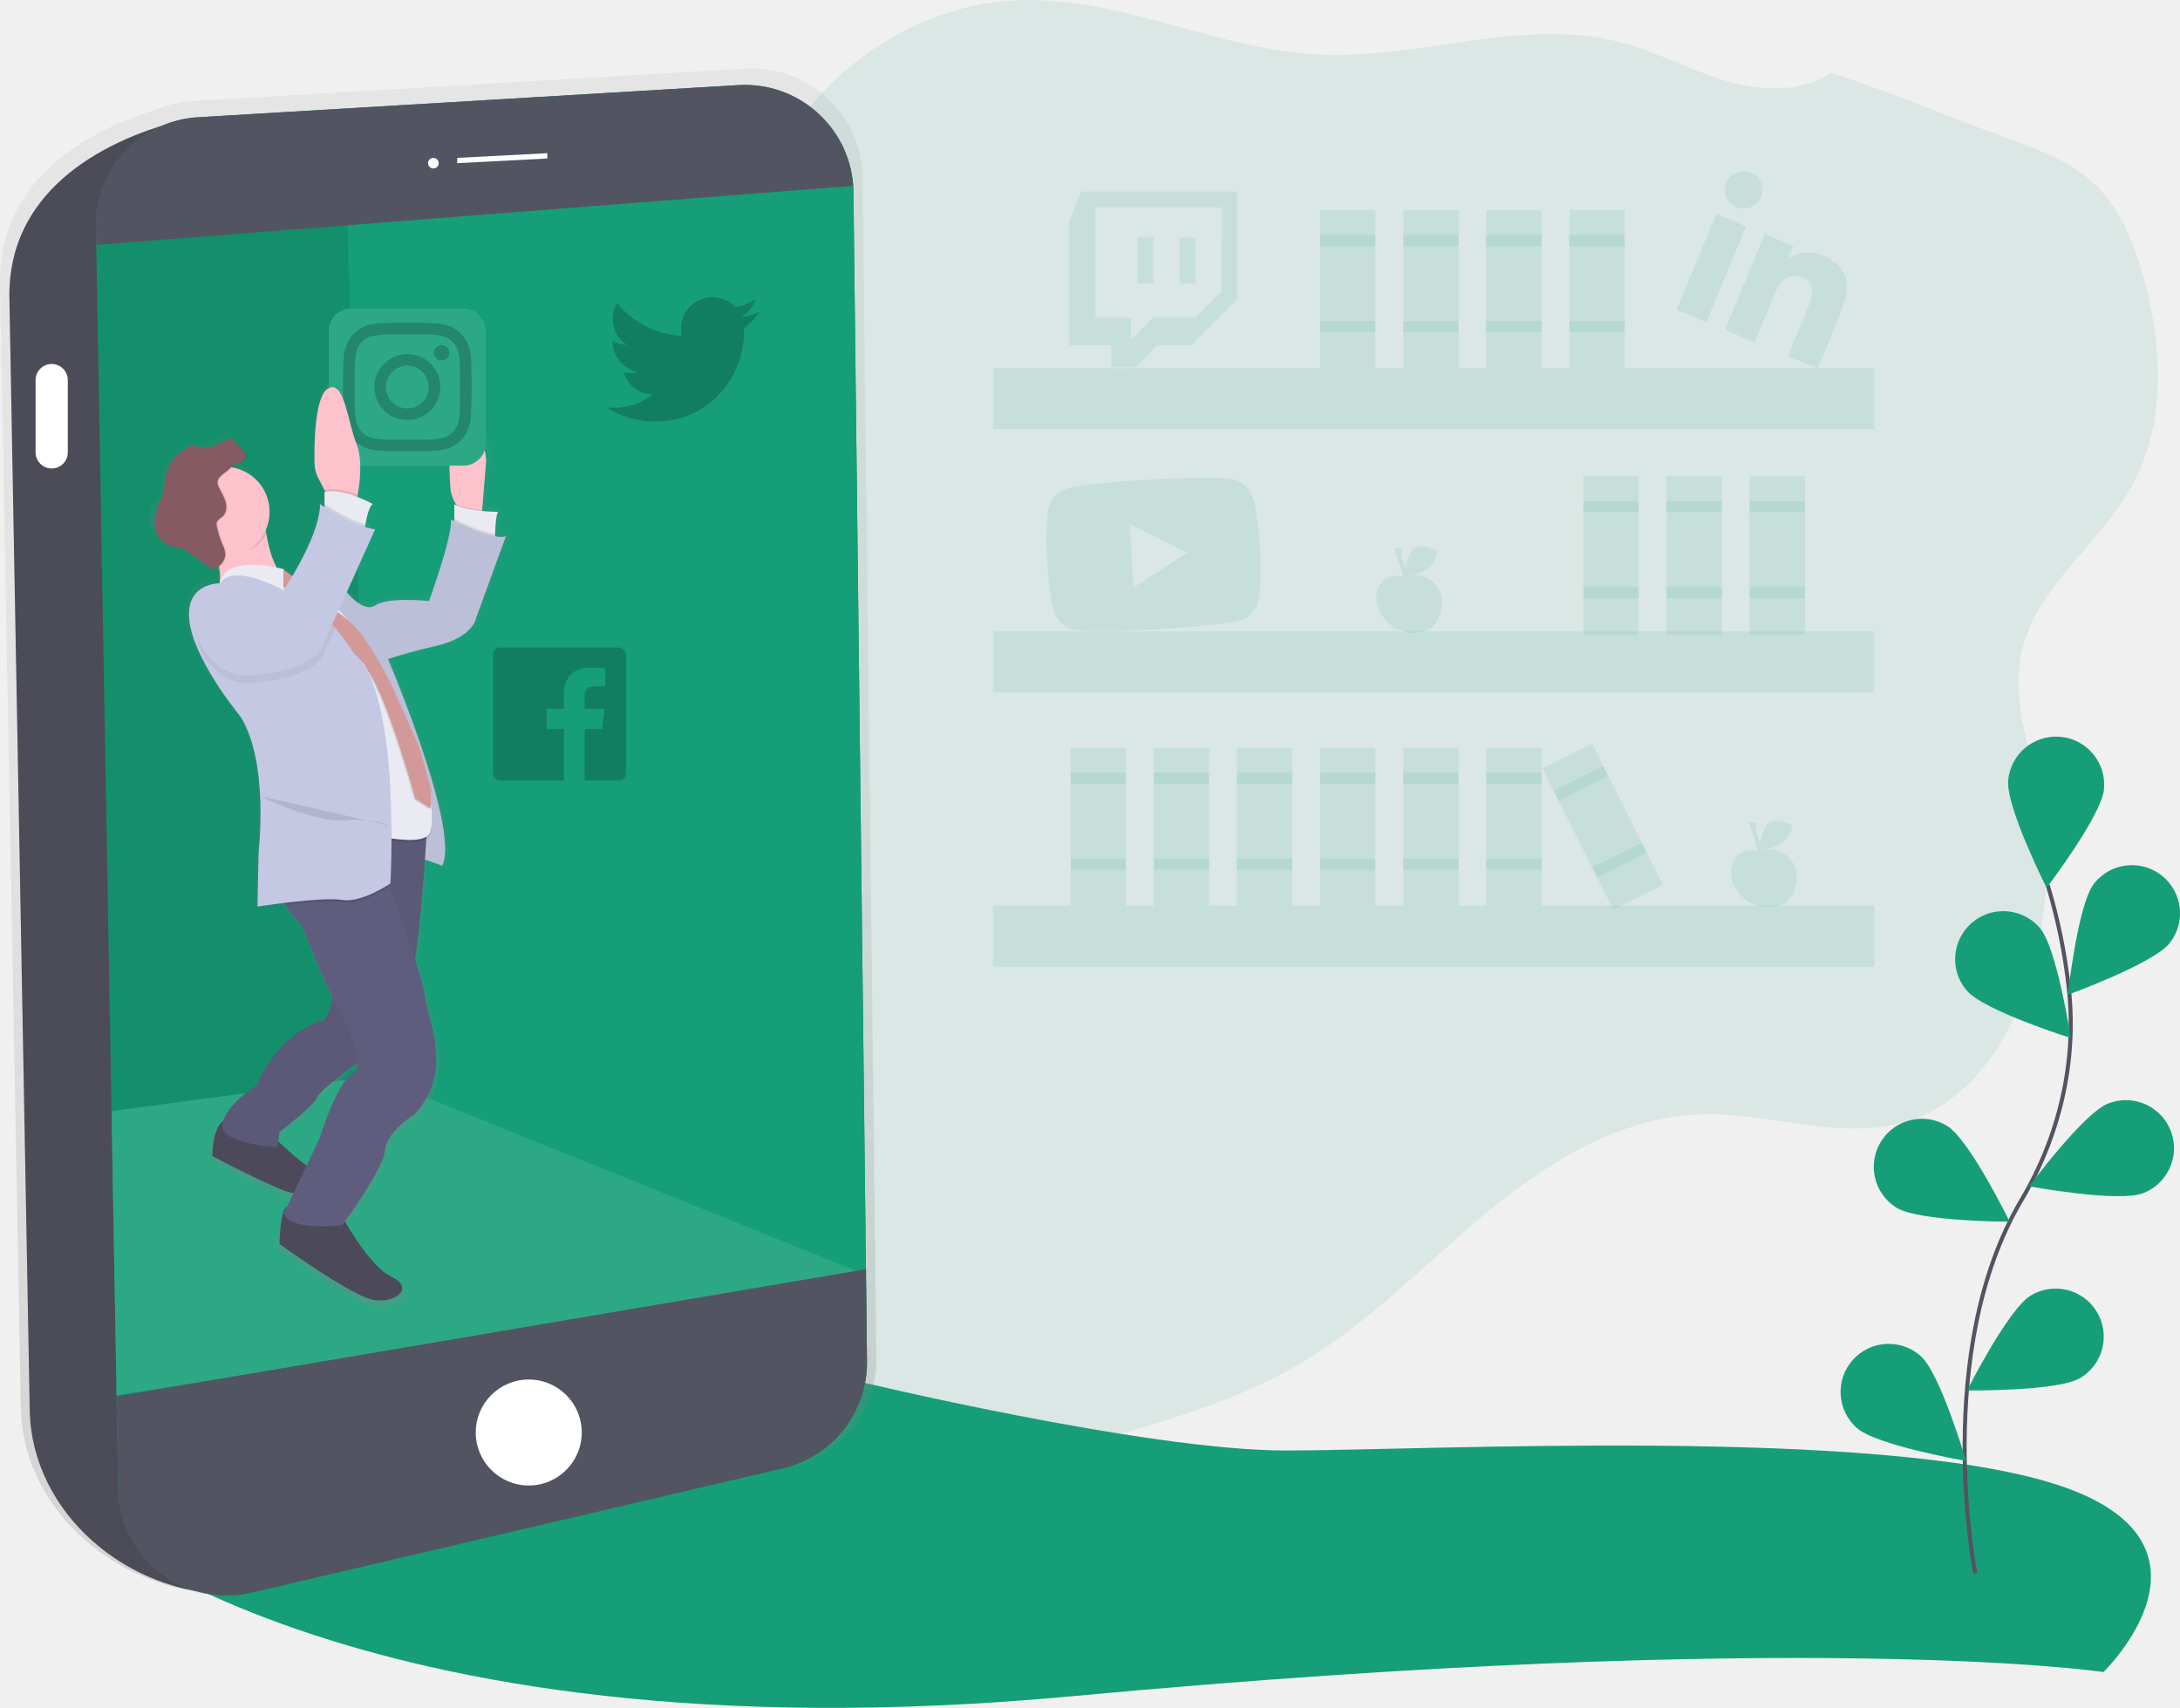
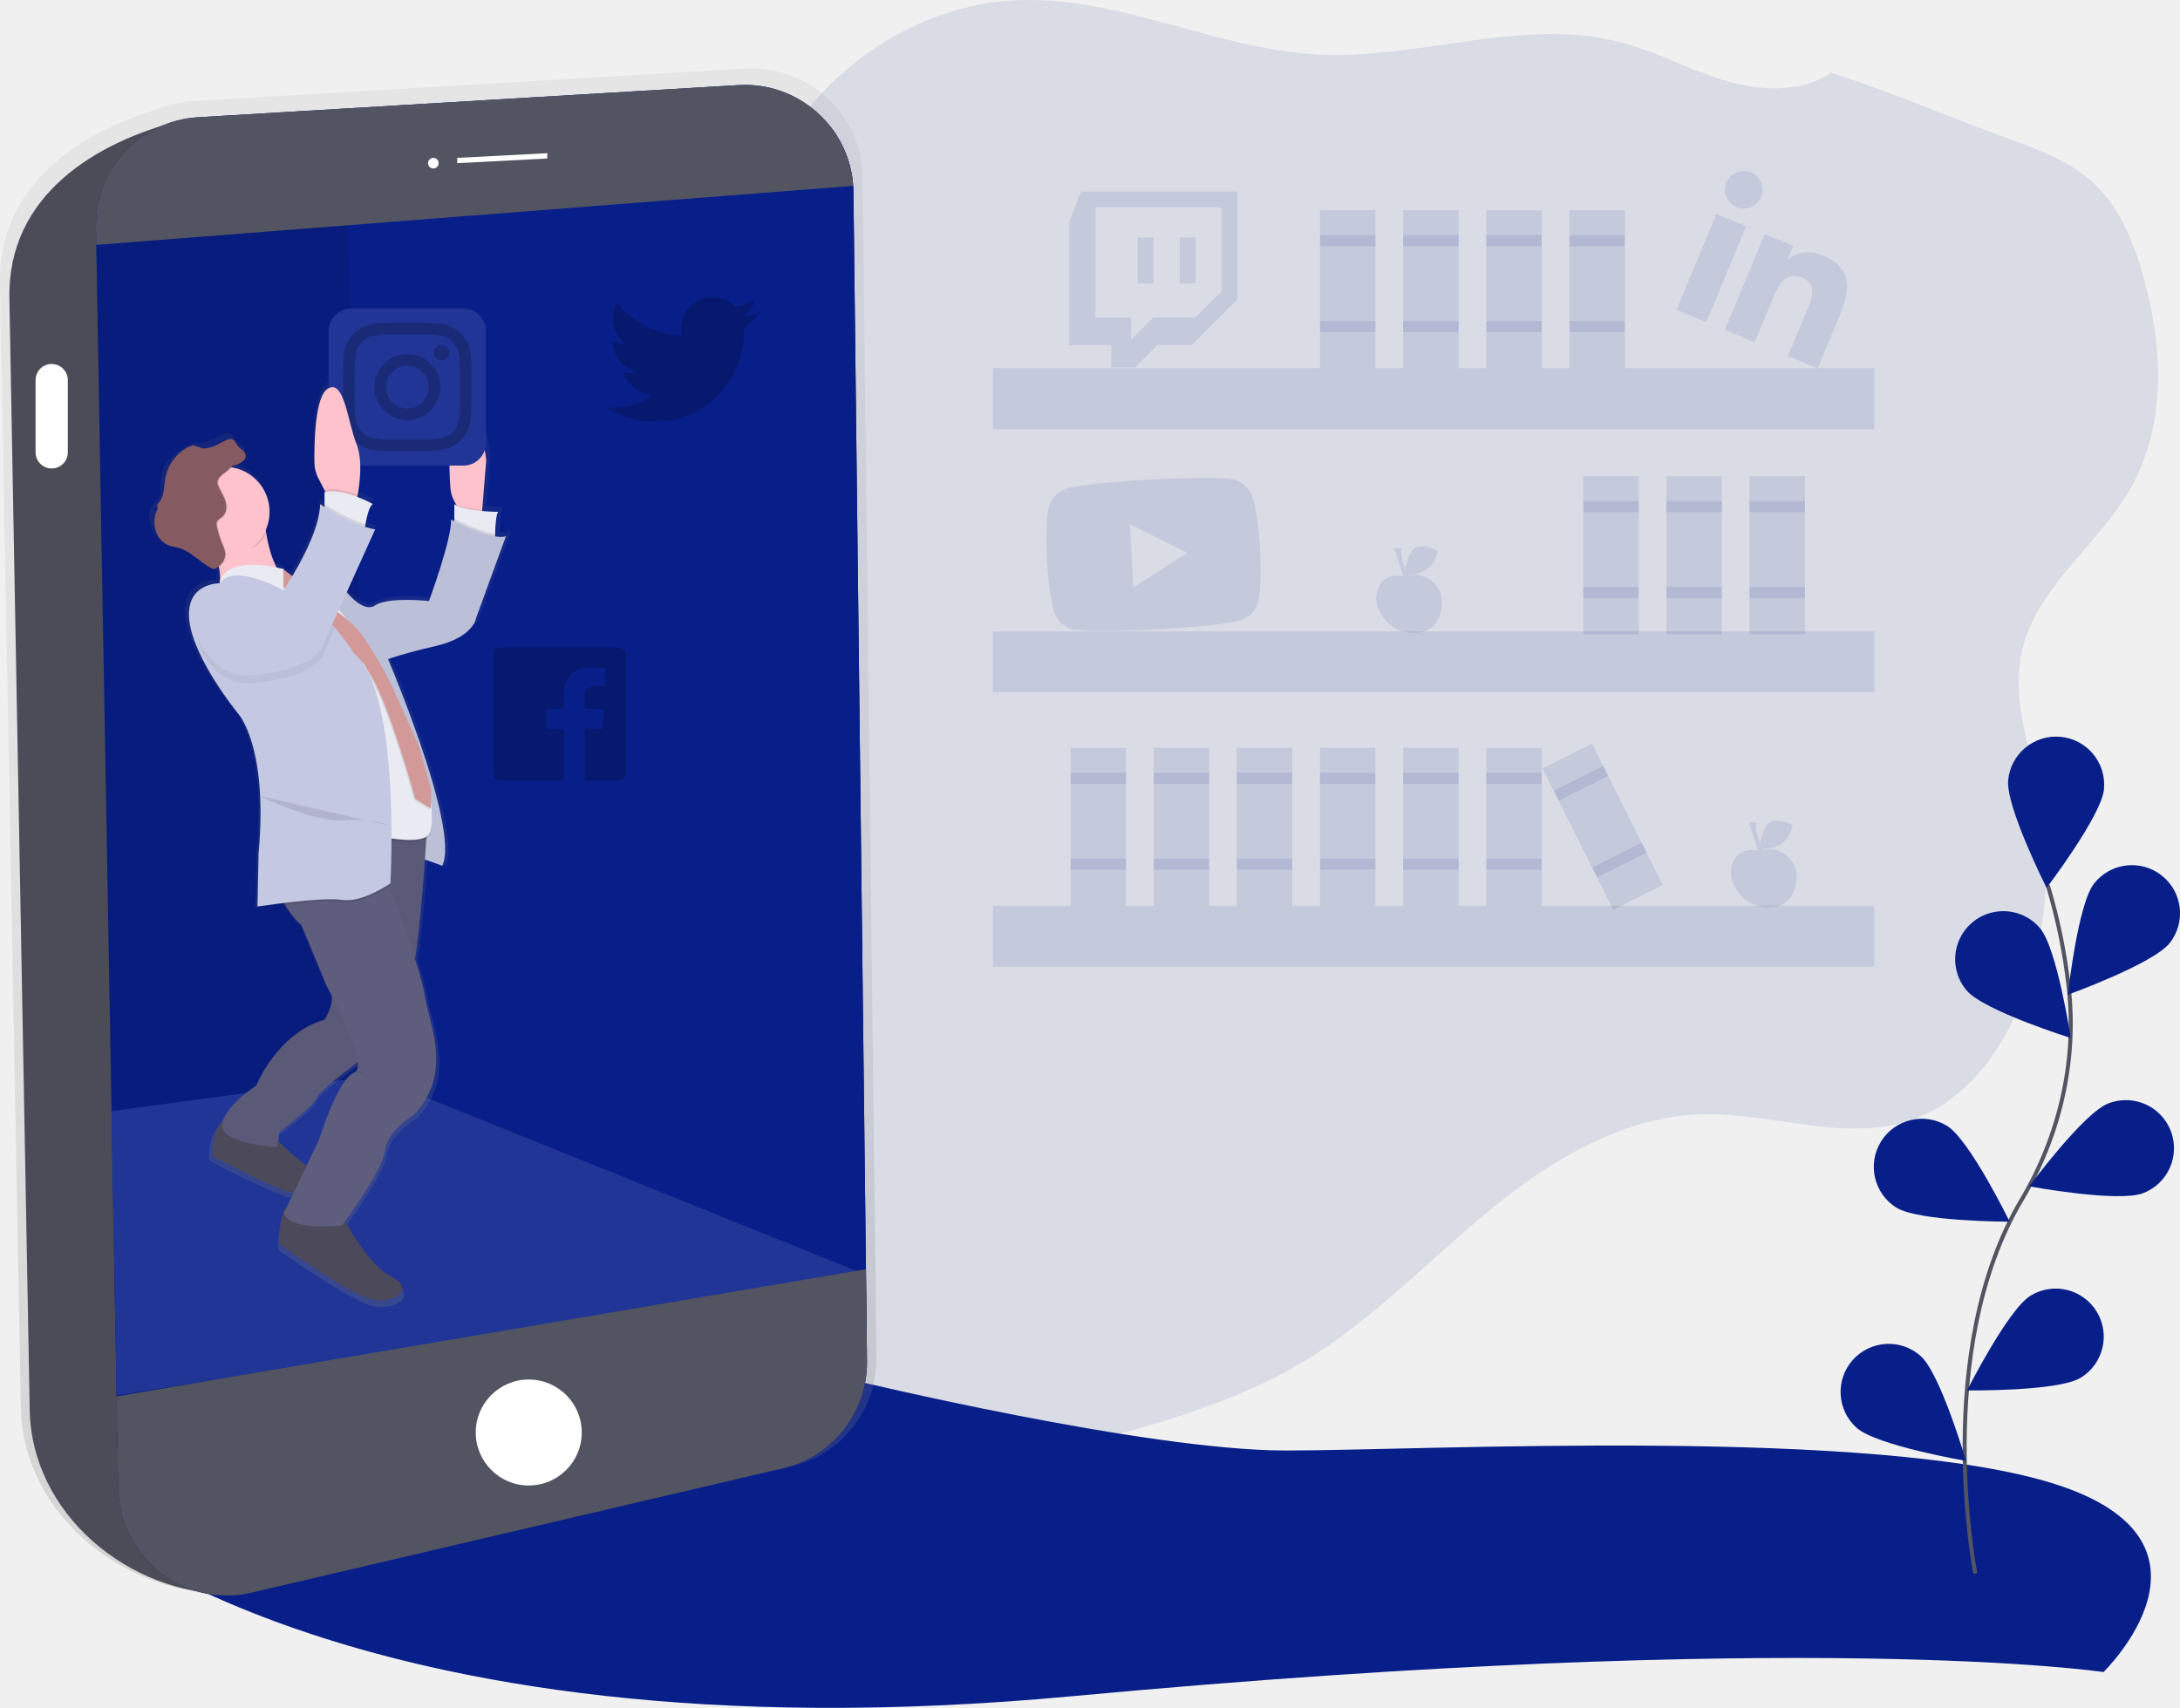
<svg xmlns="http://www.w3.org/2000/svg" xmlns:xlink="http://www.w3.org/1999/xlink" data-name="Layer 1" width="1082.19" height="847.94" viewBox="0 0 1082.19 847.94">
  <defs>
    <linearGradient id="a" x1="276.42" y1="818" x2="276.42" y2="60" gradientUnits="userSpaceOnUse">
      <stop offset="0" stop-color="gray" stop-opacity=".25" />
      <stop offset=".54" stop-color="gray" stop-opacity=".12" />
      <stop offset="1" stop-color="gray" stop-opacity=".1" />
    </linearGradient>
    <linearGradient id="b" x1="891.13" y1="675.02" x2="891.13" y2="214.93" gradientTransform="matrix(-1 0 0 1 1114 0)" xlink:href="#a" />
  </defs>
-   <path d="M909.2 36.16c37.27 12.37 51.62 19.46 88.51 32.93 15.11 5.52 30.64 11.41 42.27 22.52 12.21 11.67 18.87 27.95 23.58 44.17 10.1 34.82 12.19 74.1-5.42 105.79-16.11 29-47.49 49.78-54.54 82.18-5.2 23.89 4.26 48.17 8.9 72.17a184.8 184.8 0 01-6.35 93.79c-9.69 28.64-28.59 56.43-57.16 66.3-33.23 11.47-69.43-3.86-104.57-2.76-39.43 1.24-75.24 23.14-105.67 48.24s-57.89 54.24-91.65 74.55c-34.43 20.69-73.83 31.26-112.65 41.6-21.59 5.75-43.41 11.53-65.74 12.27-24.69.82-49.33-4.61-72.37-13.54-42.71-16.54-80.4-45.17-109.34-80.67-16.84-20.65-31.41-47.31-24.05-72.91 5.35-18.6 21-32 33-47.17 31.94-40.17 38.93-98.64 17.36-145.21-10.93-23.6-28.17-43.58-43.46-64.62s-29.13-44.43-31.5-70.33 9.64-54.65 33.65-64.64c29.45-12.24 71.25 3.84 90.26-21.78 7.2-9.71 8.12-22.5 10.32-34.38C384.29 51.68 444.1 1.12 508.1.02c49.92-.86 97 24.71 146.85 27.07 50.09 2.37 100.96-18.73 149.46-6.12 17.79 4.69 34.17 13.69 51.79 19s38 6.31 53.18-4.07" fill="#169e78" opacity=".1" />
-   <path fill="#169e78" opacity=".1" d="M492.93 182.79h437.49v30.27H492.93zm0 130.7h437.49v30.27H492.93zm0 136.2h437.49v30.27H492.93z" />
-   <path fill="#169e78" opacity=".1" d="M655.27 104.38h27.51v78.42h-27.51z" />
-   <path fill="#169e78" opacity=".1" d="M655.27 116.76h27.51v5.5h-27.51zm0 42.65h27.51v5.5h-27.51zm41.28-55.03h27.51v78.42h-27.51z" />
-   <path fill="#169e78" opacity=".1" d="M696.55 116.76h27.51v5.5h-27.51zm0 42.65h27.51v5.5h-27.51zm41.27-55.03h27.51v78.42h-27.51z" />
-   <path fill="#169e78" opacity=".1" d="M737.82 116.76h27.51v5.5h-27.51zm0 42.65h27.51v5.5h-27.51zm41.27-55.03h27.51v78.42h-27.51z" />
-   <path fill="#169e78" opacity=".1" d="M779.09 116.76h27.51v5.5h-27.51zm0 42.65h27.51v5.5h-27.51zm-13.365 222.142l24.591-12.331 35.15 70.101-24.591 12.33z" />
-   <path fill="#169e78" opacity=".1" d="M771.276 392.623l24.592-12.33 2.465 4.916-24.592 12.33zm19.118 38.117l24.592-12.331 2.465 4.916-24.592 12.33zm-4.424-194.29h27.51v78.42h-27.51z" />
-   <path fill="#169e78" opacity=".1" d="M785.97 248.83h27.51v5.5h-27.51zm0 42.65h27.51v5.5h-27.51zm41.27-55.03h27.51v78.42h-27.51z" />
-   <path fill="#169e78" opacity=".1" d="M827.24 248.83h27.51v5.5h-27.51zm0 42.65h27.51v5.5h-27.51zm41.27-55.03h27.51v78.42h-27.51z" />
-   <path fill="#169e78" opacity=".1" d="M868.51 248.83h27.51v5.5h-27.51zm0 42.65h27.51v5.5h-27.51zm-337.05 79.79h27.51v78.42h-27.51z" />
-   <path fill="#169e78" opacity=".1" d="M531.46 383.65h27.51v5.5h-27.51zm0 42.65h27.51v5.5h-27.51zm41.27-55.03h27.51v78.42h-27.51z" />
-   <path fill="#169e78" opacity=".1" d="M572.73 383.65h27.51v5.5h-27.51zm0 42.65h27.51v5.5h-27.51zM614 371.27h27.51v78.42H614z" />
-   <path fill="#169e78" opacity=".1" d="M614 383.65h27.51v5.5H614zm0 42.65h27.51v5.5H614zm41.27-55.03h27.51v78.42h-27.51z" />
-   <path fill="#169e78" opacity=".1" d="M655.27 383.65h27.51v5.5h-27.51zm0 42.65h27.51v5.5h-27.51zm41.28-55.03h27.51v78.42h-27.51z" />
-   <path fill="#169e78" opacity=".1" d="M696.55 383.65h27.51v5.5h-27.51zm0 42.65h27.51v5.5h-27.51zm41.27-55.03h27.51v78.42h-27.51z" />
-   <path fill="#169e78" opacity=".1" d="M737.82 383.65h27.51v5.5h-27.51zm0 42.65h27.51v5.5h-27.51z" />
-   <g opacity=".1" fill="#169e78">
+   <path d="M909.2 36.16c37.27 12.37 51.62 19.46 88.51 32.93 15.11 5.52 30.64 11.41 42.27 22.52 12.21 11.67 18.87 27.95 23.58 44.17 10.1 34.82 12.19 74.1-5.42 105.79-16.11 29-47.49 49.78-54.54 82.18-5.2 23.89 4.26 48.17 8.9 72.17a184.8 184.8 0 01-6.35 93.79c-9.69 28.64-28.59 56.43-57.16 66.3-33.23 11.47-69.43-3.86-104.57-2.76-39.43 1.24-75.24 23.14-105.67 48.24s-57.89 54.24-91.65 74.55c-34.43 20.69-73.83 31.26-112.65 41.6-21.59 5.75-43.41 11.53-65.74 12.27-24.69.82-49.33-4.61-72.37-13.54-42.71-16.54-80.4-45.17-109.34-80.67-16.84-20.65-31.41-47.31-24.05-72.91 5.35-18.6 21-32 33-47.17 31.94-40.17 38.93-98.64 17.36-145.21-10.93-23.6-28.17-43.58-43.46-64.62s-29.13-44.43-31.5-70.33 9.64-54.65 33.65-64.64c29.45-12.24 71.25 3.84 90.26-21.78 7.2-9.71 8.12-22.5 10.32-34.38C384.29 51.68 444.1 1.12 508.1.02c49.92-.86 97 24.71 146.85 27.07 50.09 2.37 100.96-18.73 149.46-6.12 17.79 4.69 34.17 13.69 51.79 19s38 6.31 53.18-4.07" fill="#081f89" opacity=".1" />
+   <path fill="#081f89" opacity=".1" d="M492.93 182.79h437.49v30.27H492.93zm0 130.7h437.49v30.27H492.93zm0 136.2h437.49v30.27H492.93z" />
+   <path fill="#081f89" opacity=".1" d="M655.27 104.38h27.51v78.42h-27.51z" />
+   <path fill="#081f89" opacity=".1" d="M655.27 116.76h27.51v5.5h-27.51zm0 42.65h27.51v5.5h-27.51zm41.28-55.03h27.51v78.42h-27.51z" />
+   <path fill="#081f89" opacity=".1" d="M696.55 116.76h27.51v5.5h-27.51zm0 42.65h27.51v5.5h-27.51zm41.27-55.03h27.51v78.42h-27.51z" />
+   <path fill="#081f89" opacity=".1" d="M737.82 116.76h27.51v5.5h-27.51zm0 42.65h27.51v5.5h-27.51zm41.27-55.03h27.51v78.42h-27.51z" />
+   <path fill="#081f89" opacity=".1" d="M779.09 116.76h27.51v5.5h-27.51zm0 42.65h27.51v5.5h-27.51zm-13.365 222.142l24.591-12.331 35.15 70.101-24.591 12.33z" />
+   <path fill="#081f89" opacity=".1" d="M771.276 392.623l24.592-12.33 2.465 4.916-24.592 12.33zm19.118 38.117l24.592-12.331 2.465 4.916-24.592 12.33zm-4.424-194.29h27.51v78.42h-27.51z" />
+   <path fill="#081f89" opacity=".1" d="M785.97 248.83h27.51v5.5h-27.51zm0 42.65h27.51v5.5h-27.51zm41.27-55.03h27.51v78.42h-27.51z" />
+   <path fill="#081f89" opacity=".1" d="M827.24 248.83h27.51v5.5h-27.51zm0 42.65h27.51v5.5h-27.51zm41.27-55.03h27.51v78.42h-27.51z" />
+   <path fill="#081f89" opacity=".1" d="M868.51 248.83h27.51v5.5h-27.51zm0 42.65h27.51v5.5h-27.51zm-337.05 79.79h27.51v78.42h-27.51z" />
+   <path fill="#081f89" opacity=".1" d="M531.46 383.65h27.51v5.5h-27.51zm0 42.65h27.51v5.5h-27.51zm41.27-55.03h27.51v78.42h-27.51z" />
+   <path fill="#081f89" opacity=".1" d="M572.73 383.65h27.51v5.5h-27.51zm0 42.65h27.51v5.5h-27.51zM614 371.27h27.51v78.42H614z" />
+   <path fill="#081f89" opacity=".1" d="M614 383.65h27.51v5.5H614zm0 42.65h27.51v5.5H614zm41.27-55.03h27.51v78.42h-27.51z" />
+   <path fill="#081f89" opacity=".1" d="M655.27 383.65h27.51v5.5h-27.51zm0 42.65h27.51v5.5h-27.51zm41.28-55.03h27.51v78.42h-27.51z" />
+   <path fill="#081f89" opacity=".1" d="M696.55 383.65h27.51v5.5h-27.51zm0 42.65h27.51v5.5h-27.51zm41.27-55.03h27.51v78.42h-27.51z" />
+   <path fill="#081f89" opacity=".1" d="M737.82 383.65h27.51v5.5h-27.51zm0 42.65h27.51v5.5h-27.51z" />
+   <g opacity=".1" fill="#081f89">
    <path d="M697.1 286.36s-8.34-2.83-12.36 4.52a13.41 13.41 0 00.18 12.91c2.64 4.77 8.07 11 18.37 10.41 8.73-.47 11.64-7.13 12.43-13.33a13.7 13.7 0 00-18.19-14.66z" />
    <path d="M686.66 304.45a13.41 13.41 0 01-.18-12.91c4-7.35 12.36-4.52 12.36-4.52l.43-.15a13.57 13.57 0 019.8.22 13.58 13.58 0 00-11.57-1.1l-.43.15s-8.34-2.83-12.36 4.52a13.41 13.41 0 00.18 12.91 20 20 0 009.43 8.93 20.68 20.68 0 01-7.66-8.05z" opacity=".1" />
    <path d="M692.77 289.89s3.09 2.43 10.61 0" opacity=".2" />
    <path d="M692.1 272.22s5.3 14.36 4.86 18.12l4.2-.44s-7.07-12.59-5.3-17.68z" />
    <path d="M692.1 272.22s5.3 14.36 4.86 18.12l4.2-.44s-7.07-12.59-5.3-17.68z" opacity=".2" />
    <path d="M713.75 273.42s-8.35-4.27-12.08-.74-4.31 12.54-4.31 12.54 13.61 1.87 16.39-11.8z" />
    <path d="M713.75 273.42s-8.35-4.27-12.08-.74-4.31 12.54-4.31 12.54 13.61 1.87 16.39-11.8z" opacity=".1" />
    <path d="M697.36 285.22s2.19-10.46 16.39-11.8" />
  </g>
-   <g opacity=".1" fill="#169e78">
+   <g opacity=".1" fill="#081f89">
    <path d="M873.17 422.56s-8.34-2.83-12.36 4.52a13.41 13.41 0 00.18 12.91c2.64 4.77 8.07 11 18.37 10.41 8.73-.47 11.64-7.13 12.43-13.33a13.7 13.7 0 00-18.19-14.66z" />
    <path d="M862.76 440.65a13.41 13.41 0 01-.18-12.91c4-7.35 12.36-4.52 12.36-4.52l.43-.15a13.57 13.57 0 019.8.22 13.58 13.58 0 00-11.57-1.1l-.43.15s-8.34-2.83-12.36 4.52a13.41 13.41 0 00.18 12.91 20 20 0 009.43 8.93 20.68 20.68 0 01-7.66-8.05z" opacity=".1" />
    <path d="M868.86 426.09s3.09 2.43 10.61 0" opacity=".2" />
    <path d="M868.2 408.42s5.3 14.36 4.86 18.12l4.2-.44s-7.07-12.59-5.3-17.68z" />
    <path d="M868.2 408.42s5.3 14.36 4.86 18.12l4.2-.44s-7.07-12.59-5.3-17.68z" opacity=".2" />
    <path d="M889.84 409.62s-8.35-4.27-12.08-.74-4.31 12.54-4.31 12.54 13.65 1.87 16.39-11.8z" />
    <path d="M889.84 409.62s-8.35-4.27-12.08-.74-4.31 12.54-4.31 12.54 13.65 1.87 16.39-11.8z" opacity=".1" />
    <path d="M873.46 421.41s2.19-10.46 16.39-11.8" />
  </g>
-   <path d="M33.66 748.97S166.2 876.16 532.2 842.16s512-12 512-12 66-64-23-93-313-17-383-17-215-35-215-35z" fill="#169e78" />
+   <path d="M33.66 748.97S166.2 876.16 532.2 842.16s512-12 512-12 66-64-23-93-313-17-383-17-215-35-215-35z" fill="#081f89" />
  <path d="M980.56 781.21s-21.72-110.07 23-185.51c18.77-31.66 27.41-68.35 23.45-104.94a285.89 285.89 0 00-10.46-51.23" fill="none" stroke="#535461" stroke-miterlimit="10" stroke-width="2" />
-   <path d="M1044.46 391.82c-1.21 13.13-28.49 49-28.49 49s-20.28-40.27-19.08-53.41a23.88 23.88 0 1147.56 4.37zm32.64 76.37c-8.15 10.37-50.57 25.68-50.57 25.68s4.86-44.83 13-55.2a23.89 23.89 0 1137.57 29.52zm-13.15 124.17c-12.27 4.84-56.61-3.36-56.61-3.36s26.83-36.24 39.1-41.08a23.883 23.883 0 1117.51 44.44zm-31.1 91.71c-11.28 6.84-56.37 6.26-56.37 6.26s20.32-40.26 31.59-47.1a23.882 23.882 0 0124.77 40.84zm-56.5-192.24c8.58 10 51.6 23.53 51.6 23.53s-6.74-44.59-15.32-54.6a23.883 23.883 0 10-36.28 31.07zm-35 107.72c11.18 7 56.28 7 56.28 7s-19.78-40.53-31-47.52a23.882 23.882 0 00-25.32 40.5zm-19.66 109.37c9.84 8.78 54.28 16.42 54.28 16.42s-12.64-43.28-22.49-52.07a23.882 23.882 0 10-31.8 35.64z" fill="#169e78" />
-   <path d="M847.04 159.97l-14.77-6.14 19.76-47.55 14.77 6.14zm15.06-57.14a9.31 9.31 0 1112.14-5.08 9.34 9.34 0 01-12.14 5.08zm40.21 80.08l-14.74-6.12 9.62-23.15c2.29-5.52 5.12-12.64-2.45-15.78s-11.35 2.31-13.92 8.51l-9.78 23.54-14.75-6.13 19.76-47.55 14.16 5.89-2.7 6.49.21.09c3.52-2.92 10-4.86 17.16-1.87 14.94 6.21 13.6 17.19 8.29 30l-10.85 26.12zm-365.63-87.8l-5.87 15v61.28h20.86v11.07h11.74l11.07-11.07h17l22.81-22.81V95.11zm69.76 49.54l-13 13h-20.91l-11.07 11.12V157.7h-17.61v-54.73h62.58zm-13-26.73v22.79h-7.82v-22.74zm-20.86 0v22.79h-7.82v-22.74z" fill="#169e78" opacity=".1" />
+   <path d="M1044.46 391.82c-1.21 13.13-28.49 49-28.49 49s-20.28-40.27-19.08-53.41a23.88 23.88 0 1147.56 4.37zm32.64 76.37c-8.15 10.37-50.57 25.68-50.57 25.68s4.86-44.83 13-55.2a23.89 23.89 0 1137.57 29.52zm-13.15 124.17c-12.27 4.84-56.61-3.36-56.61-3.36s26.83-36.24 39.1-41.08a23.883 23.883 0 1117.51 44.44zm-31.1 91.71c-11.28 6.84-56.37 6.26-56.37 6.26s20.32-40.26 31.59-47.1a23.882 23.882 0 0124.77 40.84zm-56.5-192.24c8.58 10 51.6 23.53 51.6 23.53s-6.74-44.59-15.32-54.6a23.883 23.883 0 10-36.28 31.07zm-35 107.72c11.18 7 56.28 7 56.28 7s-19.78-40.53-31-47.52a23.882 23.882 0 00-25.32 40.5zm-19.66 109.37c9.84 8.78 54.28 16.42 54.28 16.42s-12.64-43.28-22.49-52.07a23.882 23.882 0 10-31.8 35.64z" fill="#081f89" />
+   <path d="M847.04 159.97l-14.77-6.14 19.76-47.55 14.77 6.14zm15.06-57.14a9.31 9.31 0 1112.14-5.08 9.34 9.34 0 01-12.14 5.08zm40.21 80.08l-14.74-6.12 9.62-23.15c2.29-5.52 5.12-12.64-2.45-15.78s-11.35 2.31-13.92 8.51l-9.78 23.54-14.75-6.13 19.76-47.55 14.16 5.89-2.7 6.49.21.09c3.52-2.92 10-4.86 17.16-1.87 14.94 6.21 13.6 17.19 8.29 30l-10.85 26.12zm-365.63-87.8l-5.87 15v61.28h20.86v11.07h11.74l11.07-11.07h17l22.81-22.81V95.11zm69.76 49.54l-13 13h-20.91l-11.07 11.12V157.7h-17.61v-54.73h62.58zm-13-26.73v22.79h-7.82v-22.74zm-20.86 0v22.79h-7.82v-22.74z" fill="#081f89" opacity=".1" />
  <path d="M493.89 695.71l-.47-40.27v-1.18l-6.35-540.39c0-.66 0-1.31-.06-2a53.87 53.87 0 00-2.15-12.74c-.1-.33-.19-.65-.29-1s-.2-.61-.31-.92-.26-.77-.4-1.15-.21-.55-.31-.83-.31-.8-.47-1.2l-.33-.78c-.17-.41-.35-.81-.53-1.21l-.35-.74q-.29-.6-.59-1.2l-.37-.72q-.31-.59-.64-1.18l-.39-.7c-.23-.39-.46-.78-.69-1.16l-.41-.67c-.25-.39-.5-.78-.76-1.16l-.42-.51c-.28-.41-.57-.81-.86-1.21l-.37-.51q-.63-.85-1.3-1.67a55.29 55.29 0 00-46.39-20.51l-274 16.12a55.49 55.49 0 00-18.42 4.29C96.48 92.68 58 119.1 58.92 166.86L69.23 725c.85 46.12 39.53 83 84.46 90.81a55.35 55.35 0 0028.09.75l269.61-62.4a54.65 54.65 0 0042.55-53.71z" transform="translate(-58.9 -26.03)" fill="url(#a)" />
  <path d="M4.67 147.9l10.09 552.23c.94 51.45 48.94 91.34 99.71 91.34L91.76 59.3l-2 .51C47.75 70.42 3.74 96.83 4.67 147.9z" fill="#535461" />
  <path d="M4.67 147.9l10.09 552.23c.94 51.45 48.94 91.34 99.71 91.34L91.76 59.3l-2 .51C47.75 70.42 3.74 96.83 4.67 147.9z" opacity=".1" />
-   <path d="M430.39 675.84a54 54 0 01-41.64 53.13L124.9 790.72a53.93 53.93 0 01-66.22-51.56l-.8-45.88v-.46l-2.5-141.19-7.59-430.05-.16-8.59a53.94 53.94 0 0150.73-54.78l268.17-15.95a53.89 53.89 0 0157 50c.09 1.05.13 2.13.14 3.21l6.21 534.69v2.76l.45 38.25z" fill="#169e78" />
+   <path d="M430.39 675.84a54 54 0 01-41.64 53.13L124.9 790.72a53.93 53.93 0 01-66.22-51.56l-.8-45.88v-.46l-2.5-141.19-7.59-430.05-.16-8.59a53.94 53.94 0 0150.73-54.78l268.17-15.95a53.89 53.89 0 0157 50c.09 1.05.13 2.13.14 3.21l6.21 534.69v2.76l.45 38.25z" fill="#081f89" />
  <path d="M430.39 675.84a54 54 0 01-41.64 53.13L124.9 790.72a53.93 53.93 0 01-66.22-51.56l-.8-45.88v-.46l-2.5-141.19-7.59-430.05-.16-8.59a53.94 53.94 0 0150.73-54.78l268.17-15.95a53.89 53.89 0 0157 50c.09 1.05.13 2.13.14 3.21l6.21 534.69v2.76l.45 38.25z" opacity=".1" />
-   <path d="M430.34 671.17L190.1 696.74l-18.4-613.1L411.92 62.5a53.65 53.65 0 0111.74 33z" fill="#169e78" />
-   <path fill="#169e78" d="M429.89 632.92l-372.02 59.9-2.5-141.18 129.87-17.37 244.65 98.65z" />
+   <path d="M430.34 671.17L190.1 696.74l-18.4-613.1L411.92 62.5a53.65 53.65 0 0111.74 33z" fill="#081f89" />
+   <path fill="#081f89" d="M429.89 632.92l-372.02 59.9-2.5-141.18 129.87-17.37 244.65 98.65z" />
  <path fill="#fff" opacity=".1" d="M429.89 632.92l-372.02 59.9-2.5-141.18 129.87-17.37 244.65 98.65z" />
  <path d="M430.39 675.84a54 54 0 01-41.64 53.13L124.9 790.72a53.93 53.93 0 01-66.22-51.56l-.8-45.88 372-63.13v2.76l.45 38.25zm-6.88-583.58L47.78 121.58l-.16-8.59a53.94 53.94 0 0150.73-54.78l268.18-15.95a53.89 53.89 0 0157 50z" fill="#535461" />
  <circle cx="262.48" cy="711.22" r="26.31" fill="#fff" />
  <path fill="#fff" d="M271.69 78.69l-44.73 2.32v-2.63l44.73-2.32v2.63z" />
  <rect x="17.66" y="180.71" width="16" height="51.88" rx="8" ry="8" fill="#fff" />
  <circle cx="215.12" cy="81.01" r="2.63" fill="#fff" />
  <path d="M134.24 288.67a11.36 11.36 0 006.7 6.25c1.33.43 2.73.58 4.08.91 6.45 1.61 11 7.19 16.9 10.27a3.25 3.25 0 001.56.48h.2a1.92 1.92 0 00.37 0 3.13 3.13 0 001.65-.69l.26-.2a19.78 19.78 0 01.29 8c-2.34 0-17.49.93-15.42 18.83 2.25 19.38 24.72 46.52 24.72 46.52s15.73 16.06 10.67 70.89l-.56 26.58s6-.91 13.75-1.82q.27.53.55 1a41.39 41.39 0 008.3 10.26l12.79 30.39s1.1 2 2.72 5.1c.15 6.44-3.85 12.07-3.85 12.07-24.72 7.2-34.83 33.23-34.83 33.23s-14 8.36-17 17.67c-5.89 4.77-5.49 17.78-5.49 17.78s20.79 11.08 36 17.17a25 25 0 005.47 1.5l-3.38 7c-3.52 1.27-3.78 18.67-3.78 18.67s37.08 26.58 48.31 28.25 20.79-6.09 9-11.63c-9.5-4.46-20.1-21.5-23.86-28 4.7-6.45 19.54-27.35 20.49-35.73C252 589.5 266 581.19 266 581.19c20.22-21.6 6.74-47.08 5.06-60.37 0-.25-.07-.53-.12-.83a145.4 145.4 0 00-4.75-17c2.21-13.94 4-35.71 5-50.08 4.46 1.44 8.83 3.13 8.83 3.13 8.2-16.65-19.66-85.2-27.68-104.2 4.68-1.55 12.74-4 24.31-6.56 19.66-4.43 20.79-14.4 20.79-14.4l15.17-41c-1.29.58-3.27.55-5.59.15v-1.11c.12-3.89.49-10.1 1.63-11.23 0 0-3.73 0-8.26-.4v-.55l2-25.07s-2.81-27.69-12.36-23.82c-7.67 3.11-6.64 28-5.94 37.69a16.81 16.81 0 002.13 7l.64 1.14.44.78a9.44 9.44 0 01-1.21-.69v8.58c-1.06-.51-1.69-.82-1.69-.82.56 9.42-11.24 41-11.24 41s-20.79-2.22-27.53 2.22c-4.94 3.25-11.4-3-14.49-6.61l14.49-31.6a41.43 41.43 0 01-5.17-1.26c.06-.38.14-.79.21-1.21.74-4 2.06-9.56 3.84-10.26a63 63 0 00-8-3.66c.06-.32.13-.66.21-1 1.05-5.54 2.7-17.51-.65-25.77-4.49-11.08-6.18-32.68-14.61-27.69-6.69 4-7 27.79-6.85 37.46a16.61 16.61 0 001.92 7.51l3.25 6.15.45.85-.45.08v7.57c-1.42-.9-2.25-1.47-2.25-1.47-.28 10.65-7.33 24.84-14.22 36.26l-3.5-2.52-.86-.62a2.14 2.14 0 010-.33s-1.44-.41-3.72-.87c-2.83-5.37-4.41-11.85-5.29-17.23-.09-.56-.17-1.11-.25-1.64a22.35 22.35 0 002-9.17 22.81 22.81 0 00-19.26-22.4c.69-.77 1-1 1.2-1h.15a4.17 4.17 0 002.54-.68c1.78-.87 3.79-2.16 3.78-4.11 0-1.43-1.14-2.61-2.34-3.42-2.9-1.94-3-5.29-5.68-5a3.58 3.58 0 00-1.53.2c-2.47.81-4.62 2.36-7 3.34a16.64 16.64 0 01-5.28 1.2 21.85 21.85 0 00-3.46.27 10.16 10.16 0 00-2.61 1.06c-5.08 2.77-10.93 7-12.56 12.47-1.53 5.14.59 11.81-3.35 15.51a14.5 14.5 0 00-2 1.89 6.56 6.56 0 00-1 2.52 15.11 15.11 0 00.95 9.1zM237 555c.21 2.65-.29 4.53-1.84 5.14-8.43 3.32-18 33.78-18 33.78l-6.39 13.19a170 170 0 01-14.53-12.29l.69-4.77s18-13.29 19.1-17.17c.89-3.13 15.42-13.88 20.97-17.88z" transform="translate(-58.9 -26.03)" fill="url(#b)" />
  <path d="M190.6 322.34s38.2 88.42 28.93 107.52c0 0-15.28-6-17.47-4.91s-24-114.07-24-114.07z" fill="#c4c8e2" />
  <path d="M190.6 322.34s38.2 88.42 28.93 107.52c0 0-15.28-6-17.47-4.91s-24-114.07-24-114.07z" opacity=".05" />
  <path d="M169.86 603.97s13.1 24.56 24.56 30 2.18 13.1-8.73 11.46-46.94-27.84-46.94-27.84.25-17.15 3.67-18.4 27.44 4.78 27.44 4.78zm-34.39-39.85s18.56 18.56 26.74 20.19-7.1 12.55-21.83 6.55-34.93-16.89-34.93-16.89-.55-17.47 8.73-19.1 21.29 9.25 21.29 9.25z" fill="#4c495a" />
  <path d="M211.88 412.39s-3.78 66.58-8.78 75.87-23.47 37.66-23.47 37.66-21.29 15.28-22.38 19.1-18.5 16.95-18.5 16.95l-1.09 7.64s-28.93-1.64-27.29-11.46 16.92-19.18 16.92-19.18 9.81-25.61 33.81-32.7c0 0 7.64-10.92 1.09-19.65 0 0-16.37-40.93-25.65-45.85s3.82-33.29 3.82-33.29z" fill="#5f5d7e" />
  <path d="M211.88 412.39s-3.78 66.58-8.78 75.87-23.47 37.66-23.47 37.66-21.29 15.28-22.38 19.1-18.5 16.95-18.5 16.95l-1.09 7.64s-28.93-1.64-27.29-11.46 16.92-19.18 16.92-19.18 9.81-25.61 33.81-32.7c0 0 7.64-10.92 1.09-19.65 0 0-16.37-40.93-25.65-45.85s3.82-33.29 3.82-33.29z" opacity=".05" />
  <path d="M158.4 565.76l-17.47 36.57c2.73 9.28 28.93 6 28.93 6s20.24-27.29 21.24-37.11 14.74-18 14.74-18c19.65-21.29 6.55-46.39 4.91-59.49 0-.25-.07-.52-.12-.81-1.45-8.78-10.28-34.06-17.15-53-4.63-12.75-8.38-22.62-8.38-22.62s-36.57 1.64-44.21 14.74c-3.5 6-1.93 12.24.79 17.25a40.65 40.65 0 008.07 10.11l12.43 30s21.83 39.84 13.64 43.12-17.42 33.24-17.42 33.24z" fill="#5f5d7e" />
  <path d="M223.57 242.14a16.74 16.74 0 002.07 6.95l.62 1.12 3.08 5.55h9.82l.21-2.58 2-24.71s-2.73-27.29-12-23.47c-7.47 3.06-6.48 27.58-5.8 37.14z" fill="#fdc2cc" />
  <path d="M226.27 250.21l3.08 5.55h9.82l.21-2.58c-4.57-.41-10.02-1.21-13.11-2.97z" opacity=".1" />
  <path d="M225.53 250.3v12.55l20.19 5.46s0-1.3.05-3.13c.11-3.83.47-10 1.58-11.06.01 0-16.37 0-21.82-3.82z" fill="#eaeaf3" />
  <path d="M225.53 257.66v5.19l20.19 5.46s0-1.3.05-3.13c-6.67-1.21-16.42-5.67-20.24-7.52z" opacity=".1" />
  <path d="M107.74 278.37c4 11.51-1.2 16.68-1.2 16.68s49.12 3.27 37.11-5.46c-7-5.1-10.12-16.35-11.48-24.82a84.65 84.65 0 01-1.07-10.65s-39.25-.58-31.11 10.37a52.55 52.55 0 017.75 13.88z" fill="#fdc2cc" />
  <path d="M100 264.49c4 5.38 5.31 6.17 6.65 10.06a21.94 21.94 0 003.72.31c9.36 0 18.47-1.93 21.81-10.09a84.65 84.65 0 01-1.08-10.65s-39.25-.58-31.1 10.37z" opacity=".1" />
  <circle cx="111.45" cy="254.12" r="22.38" fill="#fdc2cc" />
  <path d="M223.89 257.97s21.29 10.92 27.29 8.19l-14.74 40.39s-1.09 9.82-20.19 14.19-28.38 8.19-28.38 8.19l-35.48-42 18 4.91s9.28 13.1 15.83 8.73 26.74-2.18 26.74-2.18 11.48-31.17 10.93-40.42z" fill="#c4c8e2" />
  <path d="M223.89 257.97s21.29 10.92 27.29 8.19l-14.74 40.39s-1.09 9.82-20.19 14.19-28.38 8.19-28.38 8.19l-35.48-42 18 4.91s9.28 13.1 15.83 8.73 26.74-2.18 26.74-2.18 11.48-31.17 10.93-40.42z" opacity=".05" />
  <path d="M140.93 283.7s-28.85-8.25-31.89 7.08c0 0 13.33-6.5 32.44 5 1.43.86 2.83 1.78 4.2 2.74 16.81 11.78 28.55 30 33.27 50.71l12.15 53.41 1.13 14.33s17.47 3.45 20.74-1.72 1.09-22.41-3.82-28.15-12.55-30.43-12.55-30.43l-4.78-14.33a95.85 95.85 0 00-18.72-32.78l-1.15-1.39a71.66 71.66 0 00-26.61-19.9c-2.77-1.23-4.79-2.76-4.41-4.57z" opacity=".1" />
  <path d="M140.93 282.61s-28.85-8.25-31.89 7.08c0 0 13.33-6.5 32.44 5 1.43.86 2.83 1.78 4.2 2.74 16.81 11.78 28.55 30 33.27 50.71l12.15 53.4 1.09 14.36s17.47 3.45 20.74-1.72 1.09-22.41-3.82-28.15-12.55-30.45-12.55-30.45l-4.78-14.33a95.85 95.85 0 00-18.68-32.79l-1.15-1.39a71.66 71.66 0 00-26.61-19.9c-2.77-1.2-4.79-2.75-4.41-4.56z" fill="#eaeaf3" />
  <path d="M213.49 392.63l-.24 9.4-7.64-4.91s-13.61-49.53-23.2-63c-1.13-1.59-1.68-4-2.73-4.37l-39-37.66v-8.73s19.92 14.74 21.56 17.47c.7 1.16 11.16 6.88 17.47 15.83a197.85 197.85 0 0115 25.92l13.08 29.39z" opacity=".1" />
  <path d="M140.66 282.77v8.46l39.57 37.93c1.05.4 1.6 2.78 2.73 4.37 9.59 13.51 23.2 63 23.2 63l7.64 4.91.24-9.4-5.7-20.62-13.1-29.45a197.8 197.8 0 00-15-25.92c-6.3-9-16.77-14.67-17.47-15.83-1.41-2.35-16.8-13.62-21-16.69z" fill="#d39999" />
-   <rect x="163.19" y="153.16" width="78" height="78" rx="11.17" ry="11.17" fill="#169e78" />
+   <rect x="163.19" y="153.16" width="78" height="78" rx="11.17" ry="11.17" fill="#081f89" />
  <rect x="163.19" y="153.16" width="78" height="78" rx="11.17" ry="11.17" fill="#fff" opacity=".1" />
  <path d="M202.2 175.81a16.36 16.36 0 1016.36 16.36 16.33 16.33 0 00-16.36-16.36zm0 27a10.63 10.63 0 1110.63-10.63 10.65 10.65 0 01-10.63 10.63zm20.84-27.66a3.82 3.82 0 11-3.82-3.82 3.81 3.81 0 013.83 3.81zm10.84 3.82c-.24-5.11-1.41-9.64-5.15-13.37s-8.26-4.9-13.37-5.15c-5.27-.3-21.06-.3-26.32 0-5.1.24-9.62 1.41-13.37 5.14s-4.9 8.26-5.15 13.37c-.3 5.27-.3 21.06 0 26.32.24 5.11 1.41 9.64 5.15 13.37s8.26 4.9 13.37 5.15c5.27.3 21.06.3 26.32 0 5.11-.24 9.64-1.41 13.37-5.15s4.9-8.26 5.15-13.37c.3-5.27.3-21 0-26.31zm-6.78 32a10.77 10.77 0 01-6.06 6.06c-4.2 1.67-14.17 1.28-18.81 1.28s-14.62.37-18.81-1.28a10.77 10.77 0 01-6.06-6.06c-1.67-4.2-1.28-14.17-1.28-18.81s-.37-14.62 1.28-18.81a10.77 10.77 0 016.06-6.06c4.2-1.67 14.17-1.28 18.81-1.28s14.62-.37 18.81 1.28a10.77 10.77 0 016.06 6.06c1.67 4.2 1.28 14.17 1.28 18.81s.36 14.62-1.28 18.81z" opacity=".2" />
  <path d="M118.91 230.36c1.73-.85 3.68-2.13 3.67-4.05a4.45 4.45 0 00-2.28-3.34c-3.12-2.12-2.88-6-6.46-4.77-2.4.8-4.49 2.32-6.83 3.29a16 16 0 01-5.13 1.19 20.93 20.93 0 00-3.37.27 9.79 9.79 0 00-2.54 1 21.92 21.92 0 00-10.31 12.86c-1.48 5.07-1.33 11.07-5.15 14.71a14.19 14.19 0 00-1.9 1.86 6.51 6.51 0 00-1 2.49 15.09 15.09 0 00.75 9.06 11.1 11.1 0 006.51 6.16c1.29.42 2.65.57 4 .9 6.27 1.58 10.71 7.08 16.42 10.12a3.13 3.13 0 001.52.48 3 3 0 001.6-.68c2.21-1.58 4-4 4-6.74a13.63 13.63 0 00-1.46-4.86 47.09 47.09 0 01-2.73-8.79 4.29 4.29 0 01-.06-2.13c.41-1.32 1.88-1.94 2.9-2.88 1.94-1.8 2.17-4.84 1.45-7.38s-2.21-4.78-3.33-7.17a5.65 5.65 0 01-.66-2.33c0-3.19 4.31-4.92 6.13-7 2.45-2.88.89-.6 4.26-2.27z" opacity=".1" />
  <path d="M118.36 230.36c1.73-.85 3.68-2.13 3.67-4.05a4.45 4.45 0 00-2.28-3.37c-3.12-2.12-2.88-6-6.46-4.77-2.4.8-4.49 2.32-6.83 3.29a16 16 0 01-5.13 1.19c-1.13.07-4.77-1.65-5.87-1.4a9.79 9.79 0 00-2.54 1 21.92 21.92 0 00-10.31 12.86c-1.48 5.07-.45 11.4-4.27 15-.64.61.23 2.47-.29 3.19a6.51 6.51 0 00-1 2.49 15.09 15.09 0 00.75 9.06 11.1 11.1 0 006.51 6.16c1.29.42 2.65.57 4 .9 6.27 1.58 10.71 7.08 16.42 10.12a3.13 3.13 0 001.52.48 3 3 0 001.6-.68c2.21-1.58 4-4 4-6.74a13.63 13.63 0 00-1.46-4.86 47.09 47.09 0 01-2.73-8.79 4.29 4.29 0 01-.06-2.13c.41-1.32 1.88-1.94 2.9-2.88 1.94-1.8 2.17-4.84 1.45-7.38s-2.21-4.78-3.33-7.17a5.65 5.65 0 01-.66-2.33c0-3.19 4.31-4.92 6.13-7 2.46-2.8.9-.52 4.27-2.19z" fill="#865a61" />
  <path d="M141.72 449.29c10-1.18 22.6-2.34 28.14-1.42 8.91 1.48 21.41-6.46 23.66-7.95-4.63-12.75-8.38-22.62-8.38-22.62s-36.57 1.64-44.21 14.74c-3.5 6-1.93 12.24.79 17.25z" opacity=".1" />
  <path d="M93.99 308.15c2.18 19.1 24 45.85 24 45.85s15.28 15.83 10.37 69.86l-.55 26.2s32.2-4.91 42-3.27 24-8.19 24-8.19 5.46-94.42-18-114.07a138.64 138.64 0 00-9.43-12.83c-6.3-7.63-14.87-16.22-22.88-18.34a14.32 14.32 0 00-3.16-.49s-24.56-13.64-31.11-3.27c.04-.01-17.42-.55-15.24 18.55z" fill="#c4c8e2" />
  <path d="M193.6 409.97s-8.73-3.82-23.47-2.73-41-12-41-12" opacity=".1" />
  <path d="M177.77 531.65s-.55 1.64 6.55 3.82 9.28 4.37 9.28 4.37" opacity=".05" />
  <path d="M156.1 229.91a16.56 16.56 0 001.87 7.4l3.13 6.06 2.18 4.2 13.64 1.09s.28-1.12.63-3c1-5.46 2.63-17.25-.63-25.4-4.37-10.92-6-32.2-14.19-27.29-6.46 3.92-6.77 27.41-6.63 36.94z" fill="#fdc2cc" />
  <path d="M161.1 243.2v.17l2.18 4.2 13.64 1.09s.28-1.12.63-3c-4.85-1.88-11.25-3.61-16.45-2.46z" opacity=".1" />
  <path d="M161.1 244.29v9.82l19.65 10.37s.22-1.78.64-4.08c.71-3.95 2-9.43 3.73-10.11-.02.01-14.17-8.18-24.02-6z" fill="#eaeaf3" />
  <path d="M107.99 333.5a23.12 23.12 0 0017.65 5.65c34.55-3.51 35.49-15.72 35.49-15.72l5.31-11.74c-6.3-7.63-14.87-16.22-22.88-18.34-5.73 9.23-10.8 15.89-10.8 15.89s-25.65-19.65-33.29-1.09c-4.47 10.82 2.18 19.76 8.52 25.35z" opacity=".05" />
  <path d="M161.1 250.31v3.81l19.65 10.37s.22-1.78.64-4.08c-8.44-2.72-16.82-7.86-20.29-10.1z" opacity=".1" />
  <path d="M158.94 250.3s14.74 10.37 27.29 12.55l-25.65 56.76s-.94 12.21-35.49 15.72a23.13 23.13 0 01-17.65-5.65c-6.33-5.6-13-14.55-8.53-25.35 7.64-18.56 33.29 1.09 33.29 1.09s26.2-34.38 26.74-55.12z" fill="#c4c8e2" />
  <path d="M369.3 162.97v2c0 20.59-15.67 44.32-44.32 44.32a44 44 0 01-23.92-7 32.22 32.22 0 003.76.19 31.2 31.2 0 0019.34-6.65 15.6 15.6 0 01-14.56-10.8 19.64 19.64 0 002.94.24 16.47 16.47 0 004.1-.53 15.58 15.58 0 01-12.49-15.29v-.19a15.69 15.69 0 007 2 15.6 15.6 0 01-4.82-20.83 44.28 44.28 0 0032.12 16.3 17.58 17.58 0 01-.39-3.57 15.59 15.59 0 0127-10.66 30.67 30.67 0 009.89-3.76 15.53 15.53 0 01-6.85 8.58 31.23 31.23 0 009-2.41 33.48 33.48 0 01-7.8 8.06zm-58.56 162.15v58.71a3.64 3.64 0 01-3.64 3.64h-16.83v-25.55h8.57l1.26-9.95h-9.87v-6.36c0-2.89.8-4.85 4.94-4.85h5.27v-8.91a70.91 70.91 0 00-7.69-.4c-7.6 0-12.82 4.64-12.82 13.17v7.35h-8.6v10h8.6v25.56h-31.55a3.65 3.65 0 01-3.64-3.64v-58.77a3.65 3.65 0 013.64-3.64h58.72a3.65 3.65 0 013.64 3.64z" opacity=".2" />
-   <path d="M621.82 246.87a13.31 13.31 0 00-9.89-8.88c-8.38-1.76-41.45.11-41.45.11s-33.08 1.87-41.2 4.56a13.31 13.31 0 00-8.82 9.94c-1.74 8.43-.76 25.75-.76 25.75s1 17.32 3.66 25.5a13.11 13.11 0 009.88 8.73c8.38 1.76 41.45-.11 41.45-.11s33.08-1.87 41.2-4.56a13.11 13.11 0 008.83-9.79c1.74-8.43.76-25.75.76-25.75s-.98-17.32-3.66-25.5zm-59.16 44.84l-1.78-31.46 28.54 14.16-26.76 17.29z" fill="#169e78" opacity=".1" />
+   <path d="M621.82 246.87a13.31 13.31 0 00-9.89-8.88c-8.38-1.76-41.45.11-41.45.11s-33.08 1.87-41.2 4.56a13.31 13.31 0 00-8.82 9.94c-1.74 8.43-.76 25.75-.76 25.75s1 17.32 3.66 25.5a13.11 13.11 0 009.88 8.73c8.38 1.76 41.45-.11 41.45-.11s33.08-1.87 41.2-4.56a13.11 13.11 0 008.83-9.79c1.74-8.43.76-25.75.76-25.75s-.98-17.32-3.66-25.5zm-59.16 44.84l-1.78-31.46 28.54 14.16-26.76 17.29z" fill="#081f89" opacity=".1" />
</svg>
